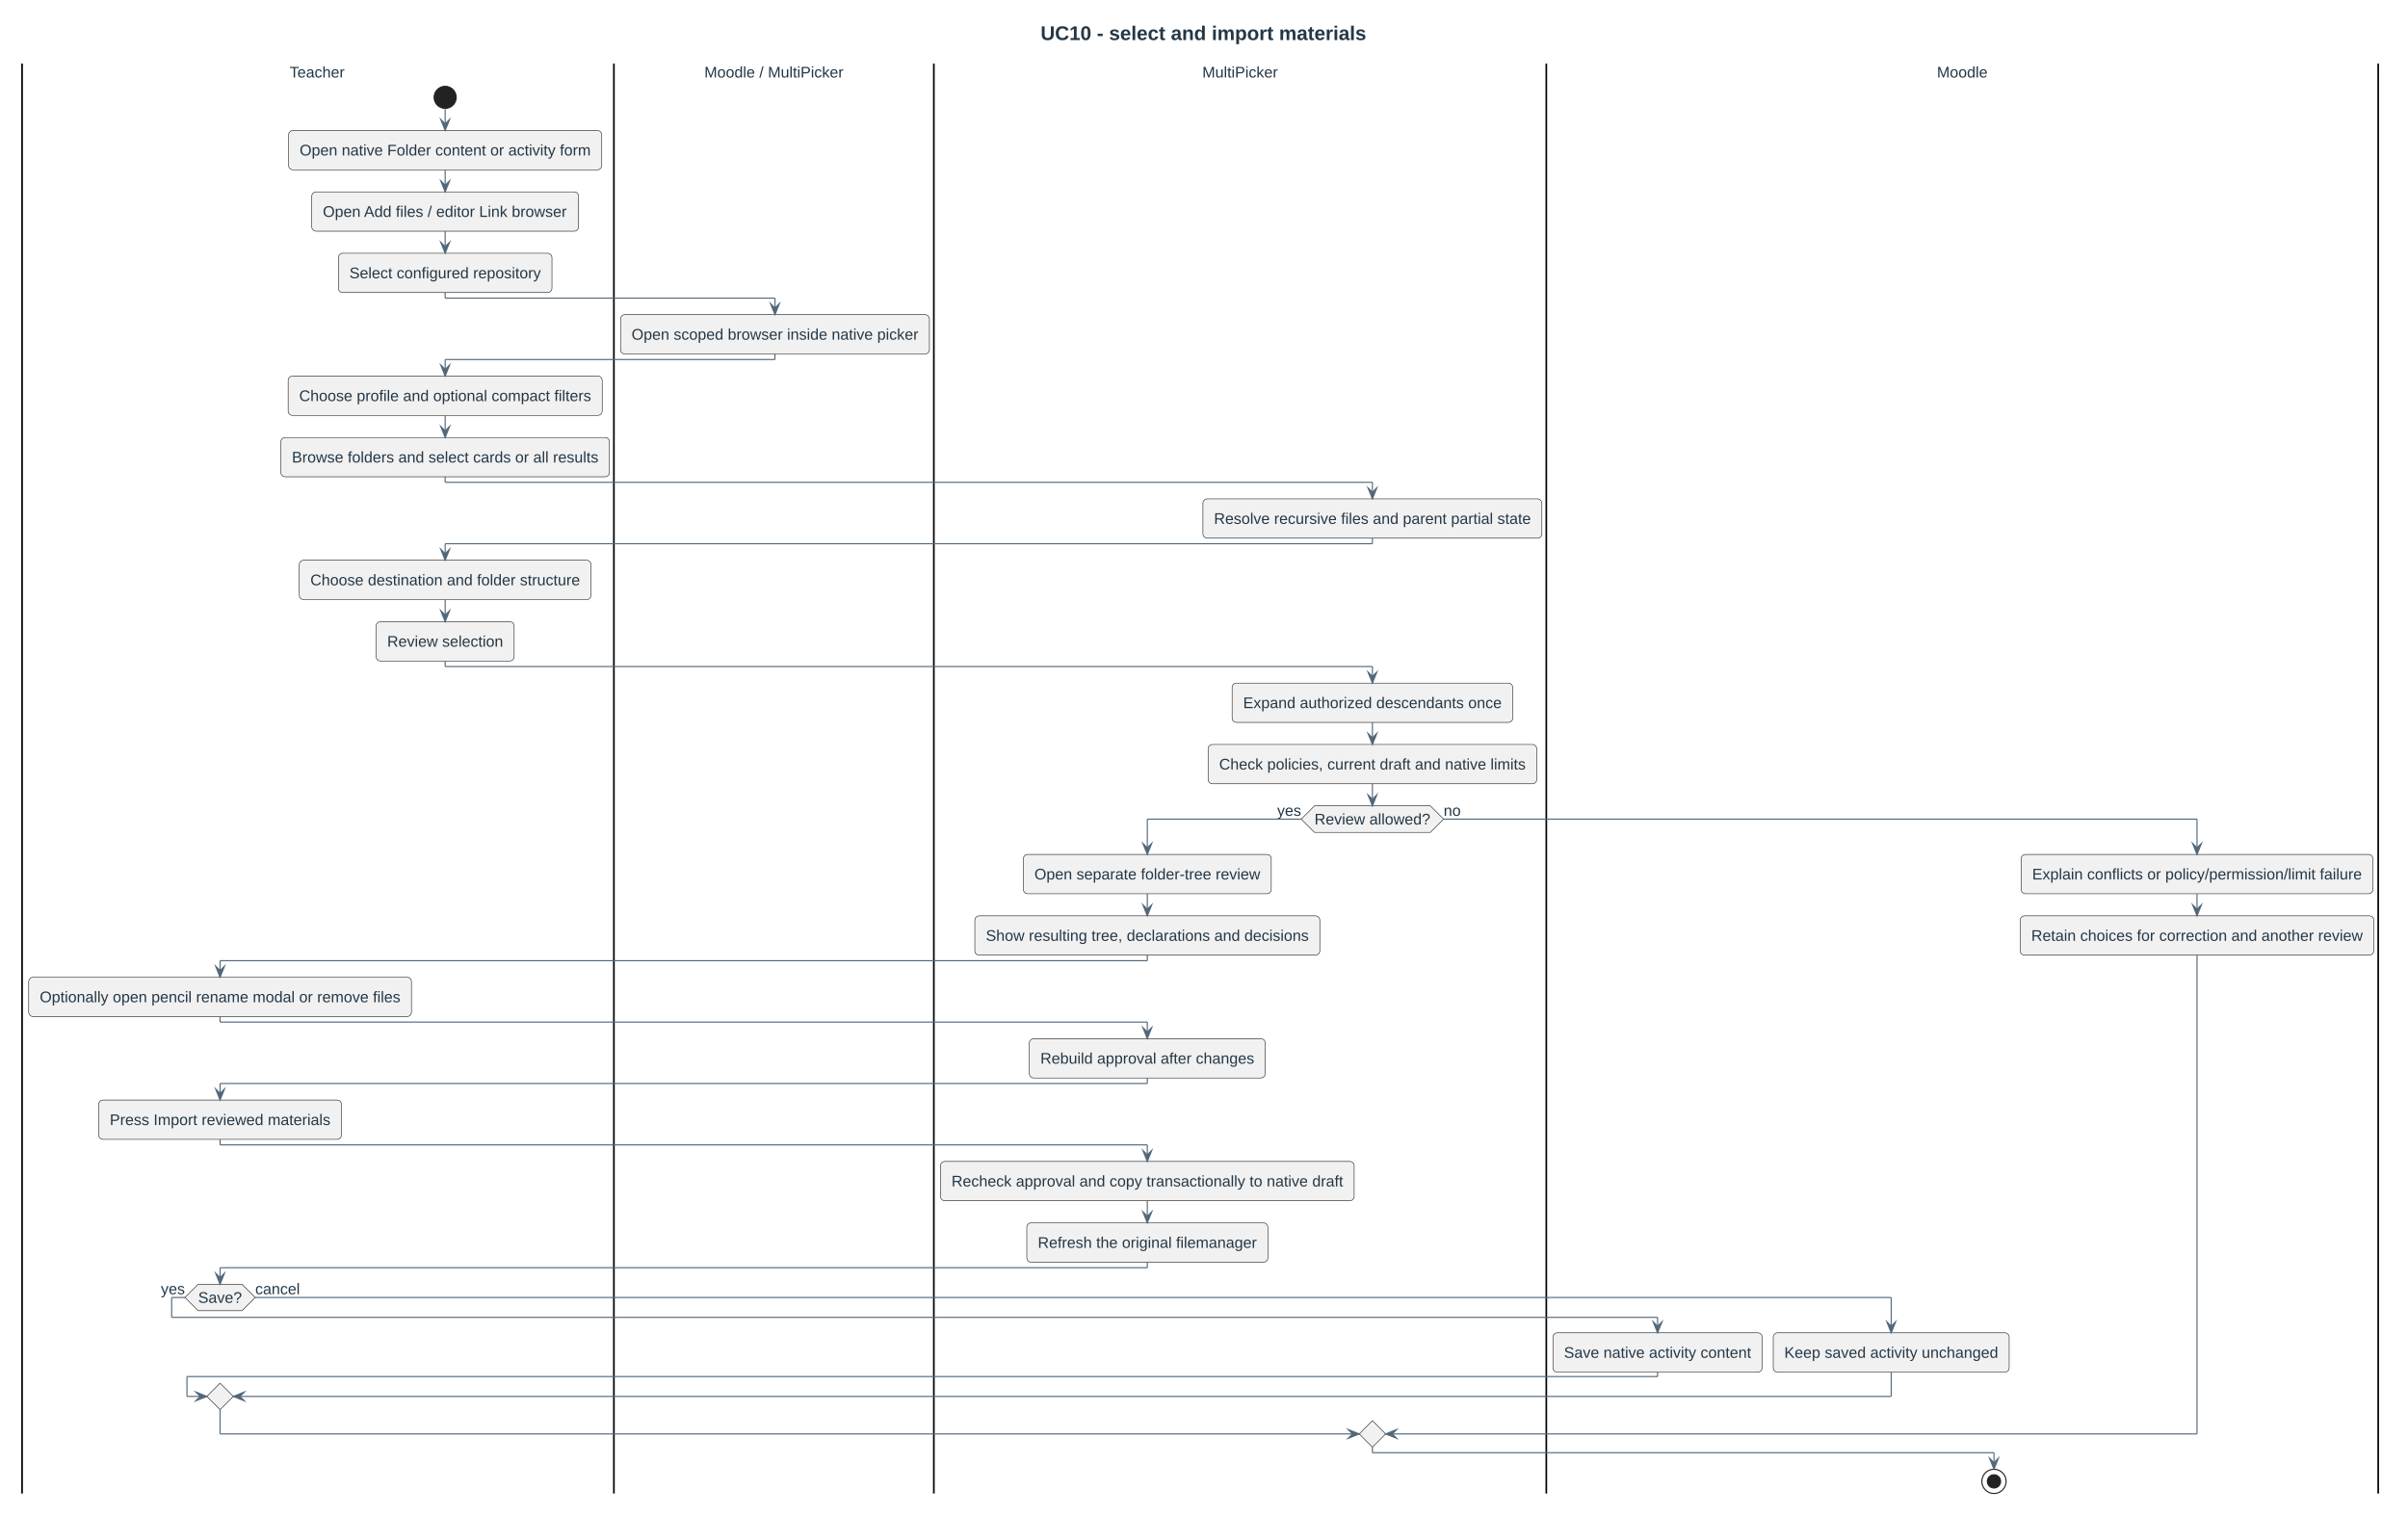
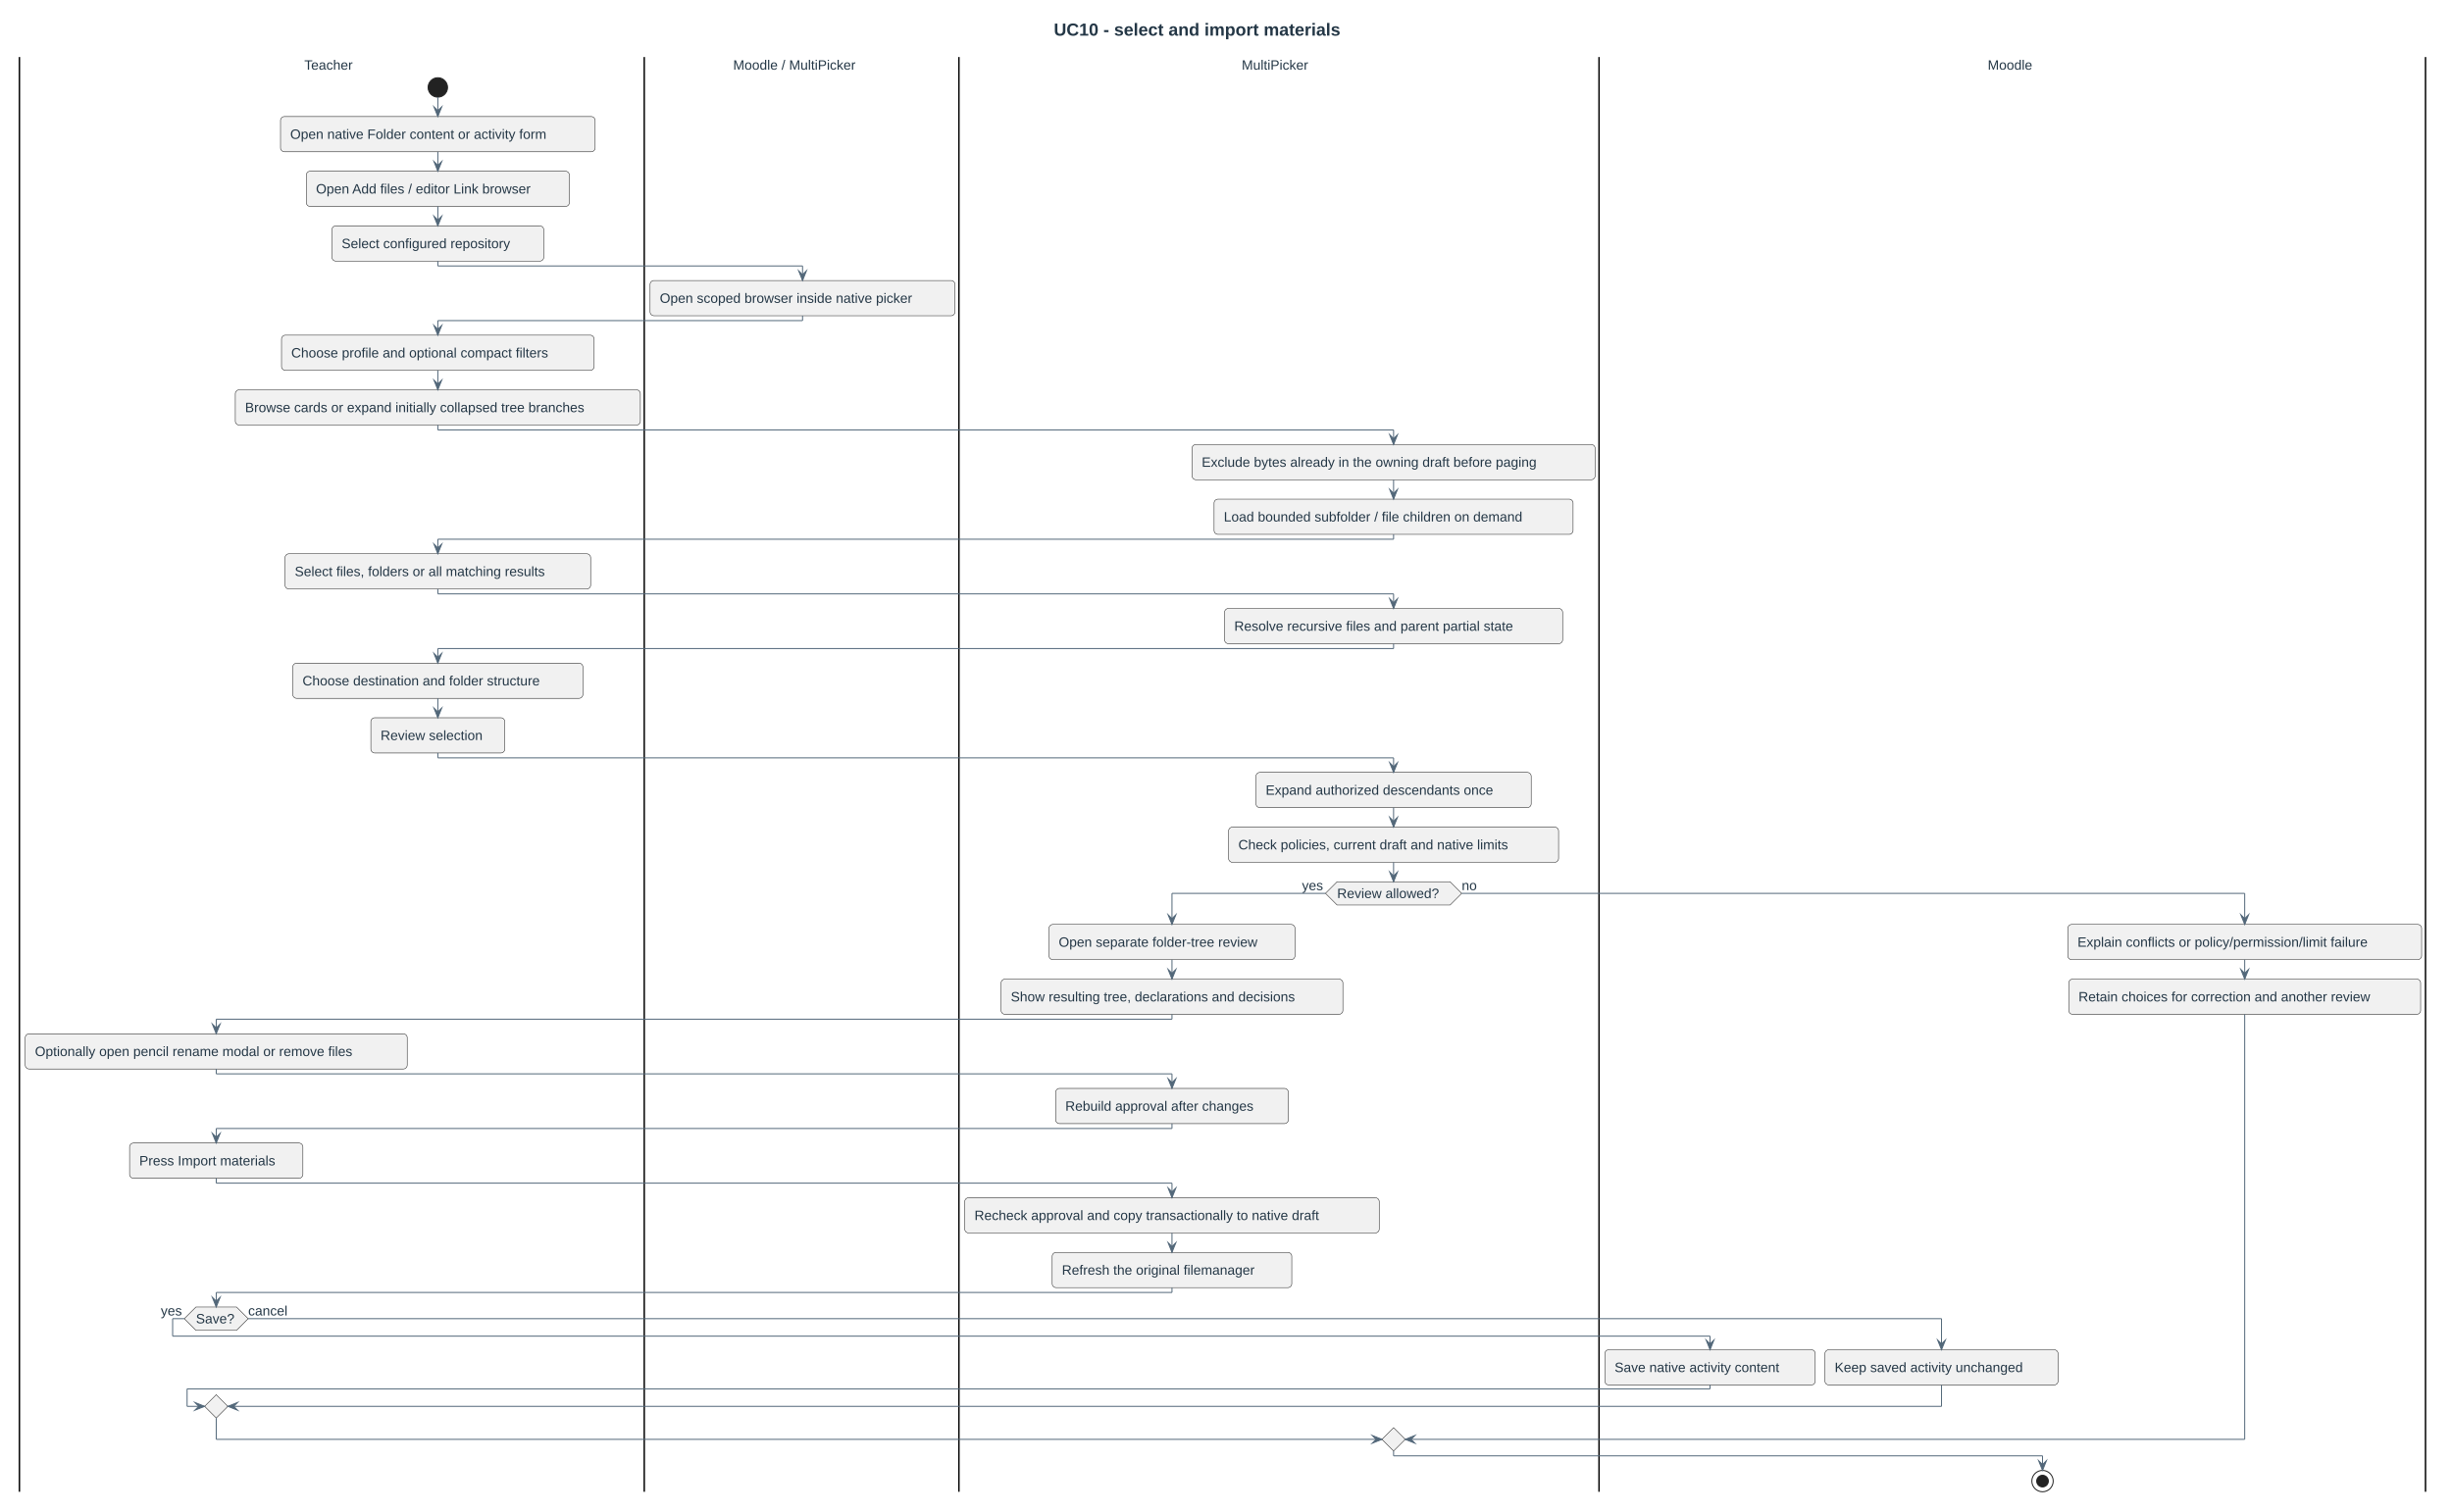
- <svg xmlns="http://www.w3.org/2000/svg" version="1.1" data-diagram-type="ACTIVITY" style="width:2182px;height:1374px;background:#FFFFFF;" width="2182px" height="1374px" viewBox="0 0 2182 1374" zoomAndPan="magnify" preserveAspectRatio="none" contentStyleType="text/css">
+ <svg xmlns="http://www.w3.org/2000/svg" version="1.1" data-diagram-type="ACTIVITY" style="width:2525px;height:1557px;background:#FFFFFF;" width="2525px" height="1557px" viewBox="0 0 2525 1557" zoomAndPan="magnify" preserveAspectRatio="none" contentStyleType="text/css">
  <defs />
  <g font-family="sans-serif" lengthAdjust="spacing">
    <g class="title" data-source-line="2">
-       <text x="942.924" y="36.295" fill="#243746" font-size="18" textLength="295.102" font-weight="700" font-family="Arial">UC10 - select and import materials</text>
+       <text x="1085.197" y="36.708" fill="#243746" font-size="18" textLength="353.549" font-weight="700" font-family="Arial">UC10 - select and import materials</text>
    </g>
-     <rect x="20" y="57.576" width="2135.949" height="15.641" fill="none" style="stroke:none;" />
-     <ellipse cx="403.391" cy="88.217" rx="10" ry="10" fill="#222" style="stroke:#222;stroke-width:1;" />
-     <rect x="261.499" y="118.217" width="283.785" height="35.641" fill="#F1F1F1" style="stroke:#181818;stroke-width:0.5;" rx="4" ry="4" />
-     <text x="271.499" y="140.891" fill="#243746" font-size="14" textLength="263.785" font-family="Arial">Open native Folder content or activity form</text>
-     <rect x="282.502" y="173.857" width="241.778" height="35.641" fill="#F1F1F1" style="stroke:#181818;stroke-width:0.5;" rx="4" ry="4" />
-     <text x="292.502" y="196.531" fill="#243746" font-size="14" textLength="221.778" font-family="Arial">Open Add files / editor Link browser</text>
-     <rect x="306.623" y="229.498" width="193.537" height="35.641" fill="#F1F1F1" style="stroke:#181818;stroke-width:0.5;" rx="4" ry="4" />
-     <text x="316.623" y="252.172" fill="#243746" font-size="14" textLength="173.537" font-family="Arial">Select configured repository</text>
-     <rect x="261.096" y="340.779" width="284.592" height="35.641" fill="#F1F1F1" style="stroke:#181818;stroke-width:0.5;" rx="4" ry="4" />
-     <text x="271.096" y="363.453" fill="#243746" font-size="14" textLength="264.592" font-family="Arial">Choose profile and optional compact filters</text>
-     <rect x="254.499" y="396.42" width="297.785" height="35.641" fill="#F1F1F1" style="stroke:#181818;stroke-width:0.5;" rx="4" ry="4" />
-     <text x="264.499" y="419.094" fill="#243746" font-size="14" textLength="277.785" font-family="Arial">Browse folders and select cards or all results</text>
-     <rect x="271.206" y="507.701" width="264.371" height="35.641" fill="#F1F1F1" style="stroke:#181818;stroke-width:0.5;" rx="4" ry="4" />
-     <text x="281.206" y="530.375" fill="#243746" font-size="14" textLength="244.371" font-family="Arial">Choose destination and folder structure</text>
-     <rect x="340.868" y="563.342" width="125.048" height="35.641" fill="#F1F1F1" style="stroke:#181818;stroke-width:0.5;" rx="4" ry="4" />
-     <text x="350.868" y="586.016" fill="#243746" font-size="14" textLength="105.048" font-family="Arial">Review selection</text>
-     <rect x="26" y="885.545" width="346.833" height="35.641" fill="#F1F1F1" style="stroke:#181818;stroke-width:0.5;" rx="4" ry="4" />
-     <text x="36" y="908.219" fill="#243746" font-size="14" textLength="326.833" font-family="Arial">Optionally open pencil rename modal or remove files</text>
-     <rect x="89.441" y="996.826" width="219.951" height="35.641" fill="#F1F1F1" style="stroke:#181818;stroke-width:0.5;" rx="4" ry="4" />
-     <text x="99.441" y="1019.5" fill="#243746" font-size="14" textLength="199.951" font-family="Arial">Press Import reviewed materials</text>
-     <polygon points="179.568,1163.748,219.265,1163.748,231.265,1175.748,219.265,1187.748,179.568,1187.748,167.568,1175.748,179.568,1163.748" fill="#F1F1F1" style="stroke:#181818;stroke-width:0.5;stroke-linejoin:miter;stroke-miterlimit:10;" />
-     <text x="179.568" y="1180.602" fill="#243746" font-size="14" textLength="39.696" font-family="Arial">Save?</text>
-     <text x="145.782" y="1172.781" fill="#243746" font-size="14" textLength="21.786" font-family="Arial">yes</text>
-     <text x="231.265" y="1172.781" fill="#243746" font-size="14" textLength="40.469" font-family="Arial">cancel</text>
-     <polygon points="199.417,1253.389,211.417,1265.389,199.417,1277.389,187.417,1265.389,199.417,1253.389" fill="#F1F1F1" style="stroke:#181818;stroke-width:0.5;stroke-linejoin:miter;stroke-miterlimit:10;" />
-     <line x1="20" y1="57.576" x2="20" y2="1353.389" style="stroke:#000;stroke-width:1.5;" />
-     <rect x="562.284" y="285.139" width="279.916" height="35.641" fill="#F1F1F1" style="stroke:#181818;stroke-width:0.5;" rx="4" ry="4" />
-     <text x="572.284" y="307.813" fill="#243746" font-size="14" textLength="259.916" font-family="Arial">Open scoped browser inside native picker</text>
-     <line x1="556.284" y1="57.576" x2="556.284" y2="1353.389" style="stroke:#000;stroke-width:1.5;" />
-     <rect x="1090.037" y="452.061" width="307.144" height="35.641" fill="#F1F1F1" style="stroke:#181818;stroke-width:0.5;" rx="4" ry="4" />
-     <text x="1100.037" y="474.734" fill="#243746" font-size="14" textLength="287.144" font-family="Arial">Resolve recursive files and parent partial state</text>
-     <rect x="1116.468" y="618.982" width="254.281" height="35.641" fill="#F1F1F1" style="stroke:#181818;stroke-width:0.5;" rx="4" ry="4" />
-     <text x="1126.468" y="641.656" fill="#243746" font-size="14" textLength="234.281" font-family="Arial">Expand authorized descendants once</text>
-     <rect x="1094.716" y="674.623" width="297.785" height="35.641" fill="#F1F1F1" style="stroke:#181818;stroke-width:0.5;" rx="4" ry="4" />
-     <text x="1104.716" y="697.297" fill="#243746" font-size="14" textLength="277.785" font-family="Arial">Check policies, current draft and native limits</text>
-     <polygon points="1191.081,730.264,1296.136,730.264,1308.136,742.264,1296.136,754.264,1191.081,754.264,1179.081,742.264,1191.081,730.264" fill="#F1F1F1" style="stroke:#181818;stroke-width:0.5;stroke-linejoin:miter;stroke-miterlimit:10;" />
-     <text x="1191.081" y="747.117" fill="#243746" font-size="14" textLength="105.055" font-family="Arial">Review allowed?</text>
-     <text x="1157.295" y="739.297" fill="#243746" font-size="14" textLength="21.786" font-family="Arial">yes</text>
-     <text x="1308.136" y="739.297" fill="#243746" font-size="14" textLength="15.572" font-family="Arial">no</text>
-     <rect x="927.303" y="774.264" width="224.661" height="35.641" fill="#F1F1F1" style="stroke:#181818;stroke-width:0.5;" rx="4" ry="4" />
-     <text x="937.303" y="796.938" fill="#243746" font-size="14" textLength="204.661" font-family="Arial">Open separate folder-tree review</text>
-     <rect x="883.328" y="829.904" width="312.612" height="35.641" fill="#F1F1F1" style="stroke:#181818;stroke-width:0.5;" rx="4" ry="4" />
-     <text x="893.328" y="852.578" fill="#243746" font-size="14" textLength="292.612" font-family="Arial">Show resulting tree, declarations and decisions</text>
-     <rect x="932.738" y="941.186" width="213.792" height="35.641" fill="#F1F1F1" style="stroke:#181818;stroke-width:0.5;" rx="4" ry="4" />
-     <text x="942.738" y="963.859" fill="#243746" font-size="14" textLength="193.792" font-family="Arial">Rebuild approval after changes</text>
-     <rect x="852.2" y="1052.467" width="374.867" height="35.641" fill="#F1F1F1" style="stroke:#181818;stroke-width:0.5;" rx="4" ry="4" />
-     <text x="862.2" y="1075.141" fill="#243746" font-size="14" textLength="354.867" font-family="Arial">Recheck approval and copy transactionally to native draft</text>
-     <rect x="930.413" y="1108.107" width="218.44" height="35.641" fill="#F1F1F1" style="stroke:#181818;stroke-width:0.5;" rx="4" ry="4" />
-     <text x="940.413" y="1130.781" fill="#243746" font-size="14" textLength="198.44" font-family="Arial">Refresh the original filemanager</text>
-     <polygon points="1243.609,1287.389,1255.609,1299.389,1243.609,1311.389,1231.609,1299.389,1243.609,1287.389" fill="#F1F1F1" style="stroke:#181818;stroke-width:0.5;stroke-linejoin:miter;stroke-miterlimit:10;" />
-     <line x1="846.2" y1="57.576" x2="846.2" y2="1353.389" style="stroke:#000;stroke-width:1.5;" />
-     <rect x="1407.18" y="1207.748" width="189.647" height="35.641" fill="#F1F1F1" style="stroke:#181818;stroke-width:0.5;" rx="4" ry="4" />
-     <text x="1417.18" y="1230.422" fill="#243746" font-size="14" textLength="169.647" font-family="Arial">Save native activity content</text>
-     <rect x="1606.828" y="1207.748" width="213.799" height="35.641" fill="#F1F1F1" style="stroke:#181818;stroke-width:0.5;" rx="4" ry="4" />
-     <text x="1616.828" y="1230.422" fill="#243746" font-size="14" textLength="193.799" font-family="Arial">Keep saved activity unchanged</text>
-     <rect x="1831.43" y="774.264" width="318.771" height="35.641" fill="#F1F1F1" style="stroke:#181818;stroke-width:0.5;" rx="4" ry="4" />
-     <text x="1841.43" y="796.938" fill="#243746" font-size="14" textLength="298.771" font-family="Arial">Explain conflicts or policy/permission/limit failure</text>
-     <rect x="1830.627" y="829.904" width="320.378" height="35.641" fill="#F1F1F1" style="stroke:#181818;stroke-width:0.5;" rx="4" ry="4" />
-     <text x="1840.627" y="852.578" fill="#243746" font-size="14" textLength="300.378" font-family="Arial">Retain choices for correction and another review</text>
-     <ellipse cx="1806.841" cy="1342.389" rx="11" ry="11" fill="none" style="stroke:#222;stroke-width:1;" />
-     <ellipse cx="1806.841" cy="1342.389" rx="6" ry="6" fill="#222" style="stroke:#222;stroke-width:1;" />
-     <line x1="1401.18" y1="57.576" x2="1401.18" y2="1353.389" style="stroke:#000;stroke-width:1.5;" />
-     <line x1="2155.005" y1="57.576" x2="2155.005" y2="1353.389" style="stroke:#000;stroke-width:1.5;" />
-     <line x1="403.391" y1="98.217" x2="403.391" y2="118.217" style="stroke:#526779;stroke-width:1;" />
-     <polygon points="399.391,108.217,403.391,118.217,407.391,108.217,403.391,112.217" fill="#526779" style="stroke:#526779;stroke-width:1;stroke-linejoin:miter;stroke-miterlimit:10;" />
-     <line x1="403.391" y1="153.857" x2="403.391" y2="173.857" style="stroke:#526779;stroke-width:1;" />
-     <polygon points="399.391,163.857,403.391,173.857,407.391,163.857,403.391,167.857" fill="#526779" style="stroke:#526779;stroke-width:1;stroke-linejoin:miter;stroke-miterlimit:10;" />
-     <line x1="403.391" y1="209.498" x2="403.391" y2="229.498" style="stroke:#526779;stroke-width:1;" />
-     <polygon points="399.391,219.498,403.391,229.498,407.391,219.498,403.391,223.498" fill="#526779" style="stroke:#526779;stroke-width:1;stroke-linejoin:miter;stroke-miterlimit:10;" />
-     <line x1="403.391" y1="376.42" x2="403.391" y2="396.42" style="stroke:#526779;stroke-width:1;" />
-     <polygon points="399.391,386.42,403.391,396.42,407.391,386.42,403.391,390.42" fill="#526779" style="stroke:#526779;stroke-width:1;stroke-linejoin:miter;stroke-miterlimit:10;" />
-     <line x1="403.391" y1="543.342" x2="403.391" y2="563.342" style="stroke:#526779;stroke-width:1;" />
-     <polygon points="399.391,553.342,403.391,563.342,407.391,553.342,403.391,557.342" fill="#526779" style="stroke:#526779;stroke-width:1;stroke-linejoin:miter;stroke-miterlimit:10;" />
-     <line x1="1243.609" y1="654.623" x2="1243.609" y2="674.623" style="stroke:#526779;stroke-width:1;" />
-     <polygon points="1239.609,664.623,1243.609,674.623,1247.609,664.623,1243.609,668.623" fill="#526779" style="stroke:#526779;stroke-width:1;stroke-linejoin:miter;stroke-miterlimit:10;" />
-     <line x1="1039.634" y1="809.904" x2="1039.634" y2="829.904" style="stroke:#526779;stroke-width:1;" />
-     <polygon points="1035.634,819.904,1039.634,829.904,1043.634,819.904,1039.634,823.904" fill="#526779" style="stroke:#526779;stroke-width:1;stroke-linejoin:miter;stroke-miterlimit:10;" />
-     <line x1="1039.634" y1="1088.107" x2="1039.634" y2="1108.107" style="stroke:#526779;stroke-width:1;" />
-     <polygon points="1035.634,1098.107,1039.634,1108.107,1043.634,1098.107,1039.634,1102.107" fill="#526779" style="stroke:#526779;stroke-width:1;stroke-linejoin:miter;stroke-miterlimit:10;" />
-     <line x1="1179.081" y1="742.264" x2="1039.634" y2="742.264" style="stroke:#526779;stroke-width:1;" />
-     <line x1="1039.634" y1="742.264" x2="1039.634" y2="774.264" style="stroke:#526779;stroke-width:1;" />
-     <polygon points="1035.634,764.264,1039.634,774.264,1043.634,764.264,1039.634,768.264" fill="#526779" style="stroke:#526779;stroke-width:1;stroke-linejoin:miter;stroke-miterlimit:10;" />
-     <line x1="1243.609" y1="710.264" x2="1243.609" y2="730.264" style="stroke:#526779;stroke-width:1;" />
-     <polygon points="1239.609,720.264,1243.609,730.264,1247.609,720.264,1243.609,724.264" fill="#526779" style="stroke:#526779;stroke-width:1;stroke-linejoin:miter;stroke-miterlimit:10;" />
-     <line x1="1990.816" y1="809.904" x2="1990.816" y2="829.904" style="stroke:#526779;stroke-width:1;" />
-     <polygon points="1986.816,819.904,1990.816,829.904,1994.816,819.904,1990.816,823.904" fill="#526779" style="stroke:#526779;stroke-width:1;stroke-linejoin:miter;stroke-miterlimit:10;" />
-     <line x1="403.391" y1="265.139" x2="403.391" y2="270.139" style="stroke:#526779;stroke-width:1;" />
-     <line x1="403.391" y1="270.139" x2="702.242" y2="270.139" style="stroke:#526779;stroke-width:1;" />
-     <line x1="702.242" y1="270.139" x2="702.242" y2="285.139" style="stroke:#526779;stroke-width:1;" />
-     <polygon points="698.242,275.139,702.242,285.139,706.242,275.139,702.242,279.139" fill="#526779" style="stroke:#526779;stroke-width:1;stroke-linejoin:miter;stroke-miterlimit:10;" />
-     <line x1="702.242" y1="320.779" x2="702.242" y2="325.779" style="stroke:#526779;stroke-width:1;" />
-     <line x1="702.242" y1="325.779" x2="403.391" y2="325.779" style="stroke:#526779;stroke-width:1;" />
-     <line x1="403.391" y1="325.779" x2="403.391" y2="340.779" style="stroke:#526779;stroke-width:1;" />
-     <polygon points="399.391,330.779,403.391,340.779,407.391,330.779,403.391,334.779" fill="#526779" style="stroke:#526779;stroke-width:1;stroke-linejoin:miter;stroke-miterlimit:10;" />
-     <line x1="403.391" y1="432.061" x2="403.391" y2="437.061" style="stroke:#526779;stroke-width:1;" />
-     <line x1="403.391" y1="437.061" x2="1243.609" y2="437.061" style="stroke:#526779;stroke-width:1;" />
-     <line x1="1243.609" y1="437.061" x2="1243.609" y2="452.061" style="stroke:#526779;stroke-width:1;" />
-     <polygon points="1239.609,442.061,1243.609,452.061,1247.609,442.061,1243.609,446.061" fill="#526779" style="stroke:#526779;stroke-width:1;stroke-linejoin:miter;stroke-miterlimit:10;" />
-     <line x1="1243.609" y1="487.701" x2="1243.609" y2="492.701" style="stroke:#526779;stroke-width:1;" />
-     <line x1="1243.609" y1="492.701" x2="403.391" y2="492.701" style="stroke:#526779;stroke-width:1;" />
-     <line x1="403.391" y1="492.701" x2="403.391" y2="507.701" style="stroke:#526779;stroke-width:1;" />
-     <polygon points="399.391,497.701,403.391,507.701,407.391,497.701,403.391,501.701" fill="#526779" style="stroke:#526779;stroke-width:1;stroke-linejoin:miter;stroke-miterlimit:10;" />
-     <line x1="403.391" y1="598.982" x2="403.391" y2="603.982" style="stroke:#526779;stroke-width:1;" />
-     <line x1="403.391" y1="603.982" x2="1243.609" y2="603.982" style="stroke:#526779;stroke-width:1;" />
-     <line x1="1243.609" y1="603.982" x2="1243.609" y2="618.982" style="stroke:#526779;stroke-width:1;" />
-     <polygon points="1239.609,608.982,1243.609,618.982,1247.609,608.982,1243.609,612.982" fill="#526779" style="stroke:#526779;stroke-width:1;stroke-linejoin:miter;stroke-miterlimit:10;" />
-     <line x1="1039.634" y1="865.545" x2="1039.634" y2="870.545" style="stroke:#526779;stroke-width:1;" />
-     <line x1="1039.634" y1="870.545" x2="199.417" y2="870.545" style="stroke:#526779;stroke-width:1;" />
-     <line x1="199.417" y1="870.545" x2="199.417" y2="885.545" style="stroke:#526779;stroke-width:1;" />
-     <polygon points="195.417,875.545,199.417,885.545,203.417,875.545,199.417,879.545" fill="#526779" style="stroke:#526779;stroke-width:1;stroke-linejoin:miter;stroke-miterlimit:10;" />
-     <line x1="199.417" y1="921.186" x2="199.417" y2="926.186" style="stroke:#526779;stroke-width:1;" />
-     <line x1="199.417" y1="926.186" x2="1039.634" y2="926.186" style="stroke:#526779;stroke-width:1;" />
-     <line x1="1039.634" y1="926.186" x2="1039.634" y2="941.186" style="stroke:#526779;stroke-width:1;" />
-     <polygon points="1035.634,931.186,1039.634,941.186,1043.634,931.186,1039.634,935.186" fill="#526779" style="stroke:#526779;stroke-width:1;stroke-linejoin:miter;stroke-miterlimit:10;" />
-     <line x1="1039.634" y1="976.826" x2="1039.634" y2="981.826" style="stroke:#526779;stroke-width:1;" />
-     <line x1="1039.634" y1="981.826" x2="199.417" y2="981.826" style="stroke:#526779;stroke-width:1;" />
-     <line x1="199.417" y1="981.826" x2="199.417" y2="996.826" style="stroke:#526779;stroke-width:1;" />
-     <polygon points="195.417,986.826,199.417,996.826,203.417,986.826,199.417,990.826" fill="#526779" style="stroke:#526779;stroke-width:1;stroke-linejoin:miter;stroke-miterlimit:10;" />
-     <line x1="199.417" y1="1032.467" x2="199.417" y2="1037.467" style="stroke:#526779;stroke-width:1;" />
-     <line x1="199.417" y1="1037.467" x2="1039.634" y2="1037.467" style="stroke:#526779;stroke-width:1;" />
-     <line x1="1039.634" y1="1037.467" x2="1039.634" y2="1052.467" style="stroke:#526779;stroke-width:1;" />
-     <polygon points="1035.634,1042.467,1039.634,1052.467,1043.634,1042.467,1039.634,1046.467" fill="#526779" style="stroke:#526779;stroke-width:1;stroke-linejoin:miter;stroke-miterlimit:10;" />
-     <line x1="167.568" y1="1175.748" x2="155.568" y2="1175.748" style="stroke:#526779;stroke-width:1;" />
-     <line x1="155.568" y1="1175.748" x2="155.568" y2="1193.748" style="stroke:#526779;stroke-width:1;" />
-     <line x1="155.568" y1="1193.748" x2="1502.004" y2="1193.748" style="stroke:#526779;stroke-width:1;" />
-     <line x1="1502.004" y1="1193.748" x2="1502.004" y2="1207.748" style="stroke:#526779;stroke-width:1;" />
-     <polygon points="1498.004,1197.748,1502.004,1207.748,1506.004,1197.748,1502.004,1201.748" fill="#526779" style="stroke:#526779;stroke-width:1;stroke-linejoin:miter;stroke-miterlimit:10;" />
-     <line x1="231.265" y1="1175.748" x2="1713.727" y2="1175.748" style="stroke:#526779;stroke-width:1;" />
-     <line x1="1713.727" y1="1175.748" x2="1713.727" y2="1207.748" style="stroke:#526779;stroke-width:1;" />
-     <polygon points="1709.727,1197.748,1713.727,1207.748,1717.727,1197.748,1713.727,1201.748" fill="#526779" style="stroke:#526779;stroke-width:1;stroke-linejoin:miter;stroke-miterlimit:10;" />
-     <line x1="1502.004" y1="1243.389" x2="1502.004" y2="1247.389" style="stroke:#526779;stroke-width:1;" />
-     <line x1="1502.004" y1="1247.389" x2="169.417" y2="1247.389" style="stroke:#526779;stroke-width:1;" />
-     <line x1="169.417" y1="1247.389" x2="169.417" y2="1265.389" style="stroke:#526779;stroke-width:1;" />
-     <line x1="169.417" y1="1265.389" x2="187.417" y2="1265.389" style="stroke:#526779;stroke-width:1;" />
-     <polygon points="177.417,1261.389,187.417,1265.389,177.417,1269.389,181.417,1265.389" fill="#526779" style="stroke:#526779;stroke-width:1;stroke-linejoin:miter;stroke-miterlimit:10;" />
-     <line x1="1713.727" y1="1243.389" x2="1713.727" y2="1265.389" style="stroke:#526779;stroke-width:1;" />
-     <line x1="1713.727" y1="1265.389" x2="211.417" y2="1265.389" style="stroke:#526779;stroke-width:1;" />
-     <polygon points="221.417,1261.389,211.417,1265.389,221.417,1269.389,217.417,1265.389" fill="#526779" style="stroke:#526779;stroke-width:1;stroke-linejoin:miter;stroke-miterlimit:10;" />
-     <line x1="1039.634" y1="1143.748" x2="1039.634" y2="1148.748" style="stroke:#526779;stroke-width:1;" />
-     <line x1="1039.634" y1="1148.748" x2="199.417" y2="1148.748" style="stroke:#526779;stroke-width:1;" />
-     <line x1="199.417" y1="1148.748" x2="199.417" y2="1163.748" style="stroke:#526779;stroke-width:1;" />
-     <polygon points="195.417,1153.748,199.417,1163.748,203.417,1153.748,199.417,1157.748" fill="#526779" style="stroke:#526779;stroke-width:1;stroke-linejoin:miter;stroke-miterlimit:10;" />
-     <line x1="1308.136" y1="742.264" x2="1990.816" y2="742.264" style="stroke:#526779;stroke-width:1;" />
-     <line x1="1990.816" y1="742.264" x2="1990.816" y2="774.264" style="stroke:#526779;stroke-width:1;" />
-     <polygon points="1986.816,764.264,1990.816,774.264,1994.816,764.264,1990.816,768.264" fill="#526779" style="stroke:#526779;stroke-width:1;stroke-linejoin:miter;stroke-miterlimit:10;" />
-     <line x1="199.417" y1="1277.389" x2="199.417" y2="1299.389" style="stroke:#526779;stroke-width:1;" />
-     <line x1="199.417" y1="1299.389" x2="1231.609" y2="1299.389" style="stroke:#526779;stroke-width:1;" />
-     <polygon points="1221.609,1295.389,1231.609,1299.389,1221.609,1303.389,1225.609,1299.389" fill="#526779" style="stroke:#526779;stroke-width:1;stroke-linejoin:miter;stroke-miterlimit:10;" />
-     <line x1="1990.816" y1="865.545" x2="1990.816" y2="1299.389" style="stroke:#526779;stroke-width:1;" />
-     <line x1="1990.816" y1="1299.389" x2="1255.609" y2="1299.389" style="stroke:#526779;stroke-width:1;" />
-     <polygon points="1265.609,1295.389,1255.609,1299.389,1265.609,1303.389,1261.609,1299.389" fill="#526779" style="stroke:#526779;stroke-width:1;stroke-linejoin:miter;stroke-miterlimit:10;" />
-     <line x1="1243.609" y1="1311.389" x2="1243.609" y2="1316.389" style="stroke:#526779;stroke-width:1;" />
-     <line x1="1243.609" y1="1316.389" x2="1806.841" y2="1316.389" style="stroke:#526779;stroke-width:1;" />
-     <line x1="1806.841" y1="1316.389" x2="1806.841" y2="1331.389" style="stroke:#526779;stroke-width:1;" />
-     <polygon points="1802.841,1321.389,1806.841,1331.389,1810.841,1321.389,1806.841,1325.389" fill="#526779" style="stroke:#526779;stroke-width:1;stroke-linejoin:miter;stroke-miterlimit:10;" />
-     <text x="262.463" y="70.25" fill="#243746" font-size="14" textLength="51.358" font-family="Arial">Teacher</text>
-     <text x="638.222" y="70.25" fill="#243746" font-size="14" textLength="126.041" font-family="Arial">Moodle / MultiPicker</text>
-     <text x="1089.463" y="70.25" fill="#243746" font-size="14" textLength="68.455" font-family="Arial">MultiPicker</text>
-     <text x="1755.134" y="70.25" fill="#243746" font-size="14" textLength="45.917" font-family="Arial">Moodle</text>
+     <rect x="20" y="58.755" width="2478.943" height="16.297" fill="none" style="stroke:none;" />
+     <ellipse cx="450.869" cy="90.052" rx="10" ry="10" fill="#222" style="stroke:#222;stroke-width:1;" />
+     <rect x="288.868" y="120.052" width="324.001" height="36.297" fill="#F1F1F1" style="stroke:#181818;stroke-width:0.5;" rx="4" ry="4" />
+     <text x="298.868" y="143.047" fill="#243746" font-size="14" textLength="304.001" font-family="Arial">Open native Folder content or activity form</text>
+     <rect x="315.385" y="176.349" width="270.968" height="36.297" fill="#F1F1F1" style="stroke:#181818;stroke-width:0.5;" rx="4" ry="4" />
+     <text x="325.385" y="199.344" fill="#243746" font-size="14" textLength="250.968" font-family="Arial">Open Add files / editor Link browser</text>
+     <rect x="341.789" y="232.646" width="218.16" height="36.297" fill="#F1F1F1" style="stroke:#181818;stroke-width:0.5;" rx="4" ry="4" />
+     <text x="351.789" y="255.641" fill="#243746" font-size="14" textLength="198.16" font-family="Arial">Select configured repository</text>
+     <rect x="289.89" y="345.239" width="321.957" height="36.297" fill="#F1F1F1" style="stroke:#181818;stroke-width:0.5;" rx="4" ry="4" />
+     <text x="299.89" y="368.234" fill="#243746" font-size="14" textLength="301.957" font-family="Arial">Choose profile and optional compact filters</text>
+     <rect x="242.312" y="401.536" width="417.113" height="36.297" fill="#F1F1F1" style="stroke:#181818;stroke-width:0.5;" rx="4" ry="4" />
+     <text x="252.312" y="424.531" fill="#243746" font-size="14" textLength="397.113" font-family="Arial">Browse cards or expand initially collapsed tree branches</text>
+     <rect x="293.517" y="570.427" width="314.704" height="36.297" fill="#F1F1F1" style="stroke:#181818;stroke-width:0.5;" rx="4" ry="4" />
+     <text x="303.517" y="593.422" fill="#243746" font-size="14" textLength="294.704" font-family="Arial">Select files, folders or all matching results</text>
+     <rect x="301.494" y="683.021" width="298.749" height="36.297" fill="#F1F1F1" style="stroke:#181818;stroke-width:0.5;" rx="4" ry="4" />
+     <text x="311.494" y="706.016" fill="#243746" font-size="14" textLength="278.749" font-family="Arial">Choose destination and folder structure</text>
+     <rect x="381.892" y="739.317" width="137.954" height="36.297" fill="#F1F1F1" style="stroke:#181818;stroke-width:0.5;" rx="4" ry="4" />
+     <text x="391.892" y="762.313" fill="#243746" font-size="14" textLength="117.954" font-family="Arial">Review selection</text>
+     <rect x="26" y="1064.802" width="393.345" height="36.297" fill="#F1F1F1" style="stroke:#181818;stroke-width:0.5;" rx="4" ry="4" />
+     <text x="36" y="1087.797" fill="#243746" font-size="14" textLength="373.345" font-family="Arial">Optionally open pencil rename modal or remove files</text>
+     <rect x="133.427" y="1177.396" width="178.491" height="36.297" fill="#F1F1F1" style="stroke:#181818;stroke-width:0.5;" rx="4" ry="4" />
+     <text x="143.427" y="1200.391" fill="#243746" font-size="14" textLength="158.491" font-family="Arial">Press Import materials</text>
+     <polygon points="201.775,1346.286,243.57,1346.286,255.57,1358.286,243.57,1370.286,201.775,1370.286,189.775,1358.286,201.775,1346.286" fill="#F1F1F1" style="stroke:#181818;stroke-width:0.5;stroke-linejoin:miter;stroke-miterlimit:10;" />
+     <text x="201.775" y="1363.133" fill="#243746" font-size="14" textLength="41.795" font-family="Arial">Save?</text>
+     <text x="165.583" y="1354.984" fill="#243746" font-size="14" textLength="24.192" font-family="Arial">yes</text>
+     <text x="255.57" y="1354.984" fill="#243746" font-size="14" textLength="45.35" font-family="Arial">cancel</text>
+     <polygon points="222.672,1436.583,234.672,1448.583,222.672,1460.583,210.672,1448.583,222.672,1436.583" fill="#F1F1F1" style="stroke:#181818;stroke-width:0.5;stroke-linejoin:miter;stroke-miterlimit:10;" />
+     <line x1="20" y1="58.755" x2="20" y2="1536.583" style="stroke:#000;stroke-width:1.5;" />
+     <rect x="669.425" y="288.942" width="314.034" height="36.297" fill="#F1F1F1" style="stroke:#181818;stroke-width:0.5;" rx="4" ry="4" />
+     <text x="679.425" y="311.938" fill="#243746" font-size="14" textLength="294.034" font-family="Arial">Open scoped browser inside native picker</text>
+     <line x1="663.425" y1="58.755" x2="663.425" y2="1536.583" style="stroke:#000;stroke-width:1.5;" />
+     <rect x="1227.508" y="457.833" width="415.131" height="36.297" fill="#F1F1F1" style="stroke:#181818;stroke-width:0.5;" rx="4" ry="4" />
+     <text x="1237.508" y="480.828" fill="#243746" font-size="14" textLength="395.131" font-family="Arial">Exclude bytes already in the owning draft before paging</text>
+     <rect x="1250.227" y="514.13" width="369.692" height="36.297" fill="#F1F1F1" style="stroke:#181818;stroke-width:0.5;" rx="4" ry="4" />
+     <text x="1260.227" y="537.125" fill="#243746" font-size="14" textLength="349.692" font-family="Arial">Load bounded subfolder / file children on demand</text>
+     <rect x="1260.997" y="626.724" width="348.152" height="36.297" fill="#F1F1F1" style="stroke:#181818;stroke-width:0.5;" rx="4" ry="4" />
+     <text x="1270.997" y="649.719" fill="#243746" font-size="14" textLength="328.152" font-family="Arial">Resolve recursive files and parent partial state</text>
+     <rect x="1293.358" y="795.614" width="283.43" height="36.297" fill="#F1F1F1" style="stroke:#181818;stroke-width:0.5;" rx="4" ry="4" />
+     <text x="1303.358" y="818.609" fill="#243746" font-size="14" textLength="263.43" font-family="Arial">Expand authorized descendants once</text>
+     <rect x="1265.174" y="851.911" width="339.799" height="36.297" fill="#F1F1F1" style="stroke:#181818;stroke-width:0.5;" rx="4" ry="4" />
+     <text x="1275.174" y="874.906" fill="#243746" font-size="14" textLength="319.799" font-family="Arial">Check policies, current draft and native limits</text>
+     <polygon points="1376.906,908.208,1493.24,908.208,1505.24,920.208,1493.24,932.208,1376.906,932.208,1364.906,920.208,1376.906,908.208" fill="#F1F1F1" style="stroke:#181818;stroke-width:0.5;stroke-linejoin:miter;stroke-miterlimit:10;" />
+     <text x="1376.906" y="925.055" fill="#243746" font-size="14" textLength="116.334" font-family="Arial">Review allowed?</text>
+     <text x="1340.714" y="916.906" fill="#243746" font-size="14" textLength="24.192" font-family="Arial">yes</text>
+     <text x="1505.24" y="916.906" fill="#243746" font-size="14" textLength="17.438" font-family="Arial">no</text>
+     <rect x="1080.214" y="952.208" width="253.324" height="36.297" fill="#F1F1F1" style="stroke:#181818;stroke-width:0.5;" rx="4" ry="4" />
+     <text x="1090.214" y="975.203" fill="#243746" font-size="14" textLength="233.324" font-family="Arial">Open separate folder-tree review</text>
+     <rect x="1030.893" y="1008.505" width="351.967" height="36.297" fill="#F1F1F1" style="stroke:#181818;stroke-width:0.5;" rx="4" ry="4" />
+     <text x="1040.893" y="1031.5" fill="#243746" font-size="14" textLength="331.967" font-family="Arial">Show resulting tree, declarations and decisions</text>
+     <rect x="1087.013" y="1121.099" width="239.728" height="36.297" fill="#F1F1F1" style="stroke:#181818;stroke-width:0.5;" rx="4" ry="4" />
+     <text x="1097.013" y="1144.094" fill="#243746" font-size="14" textLength="219.728" font-family="Arial">Rebuild approval after changes</text>
+     <rect x="993.46" y="1233.692" width="426.834" height="36.297" fill="#F1F1F1" style="stroke:#181818;stroke-width:0.5;" rx="4" ry="4" />
+     <text x="1003.46" y="1256.688" fill="#243746" font-size="14" textLength="406.834" font-family="Arial">Recheck approval and copy transactionally to native draft</text>
+     <rect x="1083.523" y="1289.989" width="246.707" height="36.297" fill="#F1F1F1" style="stroke:#181818;stroke-width:0.5;" rx="4" ry="4" />
+     <text x="1093.523" y="1312.984" fill="#243746" font-size="14" textLength="226.707" font-family="Arial">Refresh the original filemanager</text>
+     <polygon points="1435.073,1470.583,1447.073,1482.583,1435.073,1494.583,1423.073,1482.583,1435.073,1470.583" fill="#F1F1F1" style="stroke:#181818;stroke-width:0.5;stroke-linejoin:miter;stroke-miterlimit:10;" />
+     <line x1="987.46" y1="58.755" x2="987.46" y2="1536.583" style="stroke:#000;stroke-width:1.5;" />
+     <rect x="1652.638" y="1390.286" width="216.649" height="36.297" fill="#F1F1F1" style="stroke:#181818;stroke-width:0.5;" rx="4" ry="4" />
+     <text x="1662.638" y="1413.281" fill="#243746" font-size="14" textLength="196.649" font-family="Arial">Save native activity content</text>
+     <rect x="1879.288" y="1390.286" width="240.063" height="36.297" fill="#F1F1F1" style="stroke:#181818;stroke-width:0.5;" rx="4" ry="4" />
+     <text x="1889.288" y="1413.281" fill="#243746" font-size="14" textLength="220.063" font-family="Arial">Keep saved activity unchanged</text>
+     <rect x="2129.35" y="952.208" width="364.367" height="36.297" fill="#F1F1F1" style="stroke:#181818;stroke-width:0.5;" rx="4" ry="4" />
+     <text x="2139.35" y="975.203" fill="#243746" font-size="14" textLength="344.367" font-family="Arial">Explain conflicts or policy/permission/limit failure</text>
+     <rect x="2130.359" y="1008.505" width="362.351" height="36.297" fill="#F1F1F1" style="stroke:#181818;stroke-width:0.5;" rx="4" ry="4" />
+     <text x="2140.359" y="1031.5" fill="#243746" font-size="14" textLength="342.351" font-family="Arial">Retain choices for correction and another review</text>
+     <ellipse cx="2103.338" cy="1525.583" rx="11" ry="11" fill="none" style="stroke:#222;stroke-width:1;" />
+     <ellipse cx="2103.338" cy="1525.583" rx="6" ry="6" fill="#222" style="stroke:#222;stroke-width:1;" />
+     <line x1="1646.638" y1="58.755" x2="1646.638" y2="1536.583" style="stroke:#000;stroke-width:1.5;" />
+     <line x1="2497.718" y1="58.755" x2="2497.718" y2="1536.583" style="stroke:#000;stroke-width:1.5;" />
+     <line x1="450.869" y1="100.052" x2="450.869" y2="120.052" style="stroke:#526779;stroke-width:1;" />
+     <polygon points="446.869,110.052,450.869,120.052,454.869,110.052,450.869,114.052" fill="#526779" style="stroke:#526779;stroke-width:1;stroke-linejoin:miter;stroke-miterlimit:10;" />
+     <line x1="450.869" y1="156.349" x2="450.869" y2="176.349" style="stroke:#526779;stroke-width:1;" />
+     <polygon points="446.869,166.349,450.869,176.349,454.869,166.349,450.869,170.349" fill="#526779" style="stroke:#526779;stroke-width:1;stroke-linejoin:miter;stroke-miterlimit:10;" />
+     <line x1="450.869" y1="212.646" x2="450.869" y2="232.646" style="stroke:#526779;stroke-width:1;" />
+     <polygon points="446.869,222.646,450.869,232.646,454.869,222.646,450.869,226.646" fill="#526779" style="stroke:#526779;stroke-width:1;stroke-linejoin:miter;stroke-miterlimit:10;" />
+     <line x1="450.869" y1="381.536" x2="450.869" y2="401.536" style="stroke:#526779;stroke-width:1;" />
+     <polygon points="446.869,391.536,450.869,401.536,454.869,391.536,450.869,395.536" fill="#526779" style="stroke:#526779;stroke-width:1;stroke-linejoin:miter;stroke-miterlimit:10;" />
+     <line x1="450.869" y1="719.317" x2="450.869" y2="739.317" style="stroke:#526779;stroke-width:1;" />
+     <polygon points="446.869,729.317,450.869,739.317,454.869,729.317,450.869,733.317" fill="#526779" style="stroke:#526779;stroke-width:1;stroke-linejoin:miter;stroke-miterlimit:10;" />
+     <line x1="1435.073" y1="494.13" x2="1435.073" y2="514.13" style="stroke:#526779;stroke-width:1;" />
+     <polygon points="1431.073,504.13,1435.073,514.13,1439.073,504.13,1435.073,508.13" fill="#526779" style="stroke:#526779;stroke-width:1;stroke-linejoin:miter;stroke-miterlimit:10;" />
+     <line x1="1435.073" y1="831.911" x2="1435.073" y2="851.911" style="stroke:#526779;stroke-width:1;" />
+     <polygon points="1431.073,841.911,1435.073,851.911,1439.073,841.911,1435.073,845.911" fill="#526779" style="stroke:#526779;stroke-width:1;stroke-linejoin:miter;stroke-miterlimit:10;" />
+     <line x1="1206.877" y1="988.505" x2="1206.877" y2="1008.505" style="stroke:#526779;stroke-width:1;" />
+     <polygon points="1202.877,998.505,1206.877,1008.505,1210.877,998.505,1206.877,1002.505" fill="#526779" style="stroke:#526779;stroke-width:1;stroke-linejoin:miter;stroke-miterlimit:10;" />
+     <line x1="1206.877" y1="1269.989" x2="1206.877" y2="1289.989" style="stroke:#526779;stroke-width:1;" />
+     <polygon points="1202.877,1279.989,1206.877,1289.989,1210.877,1279.989,1206.877,1283.989" fill="#526779" style="stroke:#526779;stroke-width:1;stroke-linejoin:miter;stroke-miterlimit:10;" />
+     <line x1="1364.906" y1="920.208" x2="1206.877" y2="920.208" style="stroke:#526779;stroke-width:1;" />
+     <line x1="1206.877" y1="920.208" x2="1206.877" y2="952.208" style="stroke:#526779;stroke-width:1;" />
+     <polygon points="1202.877,942.208,1206.877,952.208,1210.877,942.208,1206.877,946.208" fill="#526779" style="stroke:#526779;stroke-width:1;stroke-linejoin:miter;stroke-miterlimit:10;" />
+     <line x1="1435.073" y1="888.208" x2="1435.073" y2="908.208" style="stroke:#526779;stroke-width:1;" />
+     <polygon points="1431.073,898.208,1435.073,908.208,1439.073,898.208,1435.073,902.208" fill="#526779" style="stroke:#526779;stroke-width:1;stroke-linejoin:miter;stroke-miterlimit:10;" />
+     <line x1="2311.534" y1="988.505" x2="2311.534" y2="1008.505" style="stroke:#526779;stroke-width:1;" />
+     <polygon points="2307.534,998.505,2311.534,1008.505,2315.534,998.505,2311.534,1002.505" fill="#526779" style="stroke:#526779;stroke-width:1;stroke-linejoin:miter;stroke-miterlimit:10;" />
+     <line x1="450.869" y1="268.942" x2="450.869" y2="273.942" style="stroke:#526779;stroke-width:1;" />
+     <line x1="450.869" y1="273.942" x2="826.443" y2="273.942" style="stroke:#526779;stroke-width:1;" />
+     <line x1="826.443" y1="273.942" x2="826.443" y2="288.942" style="stroke:#526779;stroke-width:1;" />
+     <polygon points="822.443,278.942,826.443,288.942,830.443,278.942,826.443,282.942" fill="#526779" style="stroke:#526779;stroke-width:1;stroke-linejoin:miter;stroke-miterlimit:10;" />
+     <line x1="826.443" y1="325.239" x2="826.443" y2="330.239" style="stroke:#526779;stroke-width:1;" />
+     <line x1="826.443" y1="330.239" x2="450.869" y2="330.239" style="stroke:#526779;stroke-width:1;" />
+     <line x1="450.869" y1="330.239" x2="450.869" y2="345.239" style="stroke:#526779;stroke-width:1;" />
+     <polygon points="446.869,335.239,450.869,345.239,454.869,335.239,450.869,339.239" fill="#526779" style="stroke:#526779;stroke-width:1;stroke-linejoin:miter;stroke-miterlimit:10;" />
+     <line x1="450.869" y1="437.833" x2="450.869" y2="442.833" style="stroke:#526779;stroke-width:1;" />
+     <line x1="450.869" y1="442.833" x2="1435.073" y2="442.833" style="stroke:#526779;stroke-width:1;" />
+     <line x1="1435.073" y1="442.833" x2="1435.073" y2="457.833" style="stroke:#526779;stroke-width:1;" />
+     <polygon points="1431.073,447.833,1435.073,457.833,1439.073,447.833,1435.073,451.833" fill="#526779" style="stroke:#526779;stroke-width:1;stroke-linejoin:miter;stroke-miterlimit:10;" />
+     <line x1="1435.073" y1="550.427" x2="1435.073" y2="555.427" style="stroke:#526779;stroke-width:1;" />
+     <line x1="1435.073" y1="555.427" x2="450.869" y2="555.427" style="stroke:#526779;stroke-width:1;" />
+     <line x1="450.869" y1="555.427" x2="450.869" y2="570.427" style="stroke:#526779;stroke-width:1;" />
+     <polygon points="446.869,560.427,450.869,570.427,454.869,560.427,450.869,564.427" fill="#526779" style="stroke:#526779;stroke-width:1;stroke-linejoin:miter;stroke-miterlimit:10;" />
+     <line x1="450.869" y1="606.724" x2="450.869" y2="611.724" style="stroke:#526779;stroke-width:1;" />
+     <line x1="450.869" y1="611.724" x2="1435.073" y2="611.724" style="stroke:#526779;stroke-width:1;" />
+     <line x1="1435.073" y1="611.724" x2="1435.073" y2="626.724" style="stroke:#526779;stroke-width:1;" />
+     <polygon points="1431.073,616.724,1435.073,626.724,1439.073,616.724,1435.073,620.724" fill="#526779" style="stroke:#526779;stroke-width:1;stroke-linejoin:miter;stroke-miterlimit:10;" />
+     <line x1="1435.073" y1="663.021" x2="1435.073" y2="668.021" style="stroke:#526779;stroke-width:1;" />
+     <line x1="1435.073" y1="668.021" x2="450.869" y2="668.021" style="stroke:#526779;stroke-width:1;" />
+     <line x1="450.869" y1="668.021" x2="450.869" y2="683.021" style="stroke:#526779;stroke-width:1;" />
+     <polygon points="446.869,673.021,450.869,683.021,454.869,673.021,450.869,677.021" fill="#526779" style="stroke:#526779;stroke-width:1;stroke-linejoin:miter;stroke-miterlimit:10;" />
+     <line x1="450.869" y1="775.614" x2="450.869" y2="780.614" style="stroke:#526779;stroke-width:1;" />
+     <line x1="450.869" y1="780.614" x2="1435.073" y2="780.614" style="stroke:#526779;stroke-width:1;" />
+     <line x1="1435.073" y1="780.614" x2="1435.073" y2="795.614" style="stroke:#526779;stroke-width:1;" />
+     <polygon points="1431.073,785.614,1435.073,795.614,1439.073,785.614,1435.073,789.614" fill="#526779" style="stroke:#526779;stroke-width:1;stroke-linejoin:miter;stroke-miterlimit:10;" />
+     <line x1="1206.877" y1="1044.802" x2="1206.877" y2="1049.802" style="stroke:#526779;stroke-width:1;" />
+     <line x1="1206.877" y1="1049.802" x2="222.672" y2="1049.802" style="stroke:#526779;stroke-width:1;" />
+     <line x1="222.672" y1="1049.802" x2="222.672" y2="1064.802" style="stroke:#526779;stroke-width:1;" />
+     <polygon points="218.672,1054.802,222.672,1064.802,226.672,1054.802,222.672,1058.802" fill="#526779" style="stroke:#526779;stroke-width:1;stroke-linejoin:miter;stroke-miterlimit:10;" />
+     <line x1="222.672" y1="1101.099" x2="222.672" y2="1106.099" style="stroke:#526779;stroke-width:1;" />
+     <line x1="222.672" y1="1106.099" x2="1206.877" y2="1106.099" style="stroke:#526779;stroke-width:1;" />
+     <line x1="1206.877" y1="1106.099" x2="1206.877" y2="1121.099" style="stroke:#526779;stroke-width:1;" />
+     <polygon points="1202.877,1111.099,1206.877,1121.099,1210.877,1111.099,1206.877,1115.099" fill="#526779" style="stroke:#526779;stroke-width:1;stroke-linejoin:miter;stroke-miterlimit:10;" />
+     <line x1="1206.877" y1="1157.396" x2="1206.877" y2="1162.396" style="stroke:#526779;stroke-width:1;" />
+     <line x1="1206.877" y1="1162.396" x2="222.672" y2="1162.396" style="stroke:#526779;stroke-width:1;" />
+     <line x1="222.672" y1="1162.396" x2="222.672" y2="1177.396" style="stroke:#526779;stroke-width:1;" />
+     <polygon points="218.672,1167.396,222.672,1177.396,226.672,1167.396,222.672,1171.396" fill="#526779" style="stroke:#526779;stroke-width:1;stroke-linejoin:miter;stroke-miterlimit:10;" />
+     <line x1="222.672" y1="1213.692" x2="222.672" y2="1218.692" style="stroke:#526779;stroke-width:1;" />
+     <line x1="222.672" y1="1218.692" x2="1206.877" y2="1218.692" style="stroke:#526779;stroke-width:1;" />
+     <line x1="1206.877" y1="1218.692" x2="1206.877" y2="1233.692" style="stroke:#526779;stroke-width:1;" />
+     <polygon points="1202.877,1223.692,1206.877,1233.692,1210.877,1223.692,1206.877,1227.692" fill="#526779" style="stroke:#526779;stroke-width:1;stroke-linejoin:miter;stroke-miterlimit:10;" />
+     <line x1="189.775" y1="1358.286" x2="177.775" y2="1358.286" style="stroke:#526779;stroke-width:1;" />
+     <line x1="177.775" y1="1358.286" x2="177.775" y2="1376.286" style="stroke:#526779;stroke-width:1;" />
+     <line x1="177.775" y1="1376.286" x2="1760.963" y2="1376.286" style="stroke:#526779;stroke-width:1;" />
+     <line x1="1760.963" y1="1376.286" x2="1760.963" y2="1390.286" style="stroke:#526779;stroke-width:1;" />
+     <polygon points="1756.963,1380.286,1760.963,1390.286,1764.963,1380.286,1760.963,1384.286" fill="#526779" style="stroke:#526779;stroke-width:1;stroke-linejoin:miter;stroke-miterlimit:10;" />
+     <line x1="255.57" y1="1358.286" x2="1999.319" y2="1358.286" style="stroke:#526779;stroke-width:1;" />
+     <line x1="1999.319" y1="1358.286" x2="1999.319" y2="1390.286" style="stroke:#526779;stroke-width:1;" />
+     <polygon points="1995.319,1380.286,1999.319,1390.286,2003.319,1380.286,1999.319,1384.286" fill="#526779" style="stroke:#526779;stroke-width:1;stroke-linejoin:miter;stroke-miterlimit:10;" />
+     <line x1="1760.963" y1="1426.583" x2="1760.963" y2="1430.583" style="stroke:#526779;stroke-width:1;" />
+     <line x1="1760.963" y1="1430.583" x2="192.672" y2="1430.583" style="stroke:#526779;stroke-width:1;" />
+     <line x1="192.672" y1="1430.583" x2="192.672" y2="1448.583" style="stroke:#526779;stroke-width:1;" />
+     <line x1="192.672" y1="1448.583" x2="210.672" y2="1448.583" style="stroke:#526779;stroke-width:1;" />
+     <polygon points="200.672,1444.583,210.672,1448.583,200.672,1452.583,204.672,1448.583" fill="#526779" style="stroke:#526779;stroke-width:1;stroke-linejoin:miter;stroke-miterlimit:10;" />
+     <line x1="1999.319" y1="1426.583" x2="1999.319" y2="1448.583" style="stroke:#526779;stroke-width:1;" />
+     <line x1="1999.319" y1="1448.583" x2="234.672" y2="1448.583" style="stroke:#526779;stroke-width:1;" />
+     <polygon points="244.672,1444.583,234.672,1448.583,244.672,1452.583,240.672,1448.583" fill="#526779" style="stroke:#526779;stroke-width:1;stroke-linejoin:miter;stroke-miterlimit:10;" />
+     <line x1="1206.877" y1="1326.286" x2="1206.877" y2="1331.286" style="stroke:#526779;stroke-width:1;" />
+     <line x1="1206.877" y1="1331.286" x2="222.672" y2="1331.286" style="stroke:#526779;stroke-width:1;" />
+     <line x1="222.672" y1="1331.286" x2="222.672" y2="1346.286" style="stroke:#526779;stroke-width:1;" />
+     <polygon points="218.672,1336.286,222.672,1346.286,226.672,1336.286,222.672,1340.286" fill="#526779" style="stroke:#526779;stroke-width:1;stroke-linejoin:miter;stroke-miterlimit:10;" />
+     <line x1="1505.24" y1="920.208" x2="2311.534" y2="920.208" style="stroke:#526779;stroke-width:1;" />
+     <line x1="2311.534" y1="920.208" x2="2311.534" y2="952.208" style="stroke:#526779;stroke-width:1;" />
+     <polygon points="2307.534,942.208,2311.534,952.208,2315.534,942.208,2311.534,946.208" fill="#526779" style="stroke:#526779;stroke-width:1;stroke-linejoin:miter;stroke-miterlimit:10;" />
+     <line x1="222.672" y1="1460.583" x2="222.672" y2="1482.583" style="stroke:#526779;stroke-width:1;" />
+     <line x1="222.672" y1="1482.583" x2="1423.073" y2="1482.583" style="stroke:#526779;stroke-width:1;" />
+     <polygon points="1413.073,1478.583,1423.073,1482.583,1413.073,1486.583,1417.073,1482.583" fill="#526779" style="stroke:#526779;stroke-width:1;stroke-linejoin:miter;stroke-miterlimit:10;" />
+     <line x1="2311.534" y1="1044.802" x2="2311.534" y2="1482.583" style="stroke:#526779;stroke-width:1;" />
+     <line x1="2311.534" y1="1482.583" x2="1447.073" y2="1482.583" style="stroke:#526779;stroke-width:1;" />
+     <polygon points="1457.073,1478.583,1447.073,1482.583,1457.073,1486.583,1453.073,1482.583" fill="#526779" style="stroke:#526779;stroke-width:1;stroke-linejoin:miter;stroke-miterlimit:10;" />
+     <line x1="1435.073" y1="1494.583" x2="1435.073" y2="1499.583" style="stroke:#526779;stroke-width:1;" />
+     <line x1="1435.073" y1="1499.583" x2="2103.338" y2="1499.583" style="stroke:#526779;stroke-width:1;" />
+     <line x1="2103.338" y1="1499.583" x2="2103.338" y2="1514.583" style="stroke:#526779;stroke-width:1;" />
+     <polygon points="2099.338,1504.583,2103.338,1514.583,2107.338,1504.583,2103.338,1508.583" fill="#526779" style="stroke:#526779;stroke-width:1;stroke-linejoin:miter;stroke-miterlimit:10;" />
+     <text x="313.371" y="71.75" fill="#243746" font-size="14" textLength="56.684" font-family="Arial">Teacher</text>
+     <text x="754.971" y="71.75" fill="#243746" font-size="14" textLength="140.943" font-family="Arial">Moodle / MultiPicker</text>
+     <text x="1278.686" y="71.75" fill="#243746" font-size="14" textLength="76.727" font-family="Arial">MultiPicker</text>
+     <text x="2046.878" y="71.75" fill="#243746" font-size="14" textLength="50.6" font-family="Arial">Moodle</text>
  </g>
</svg>
